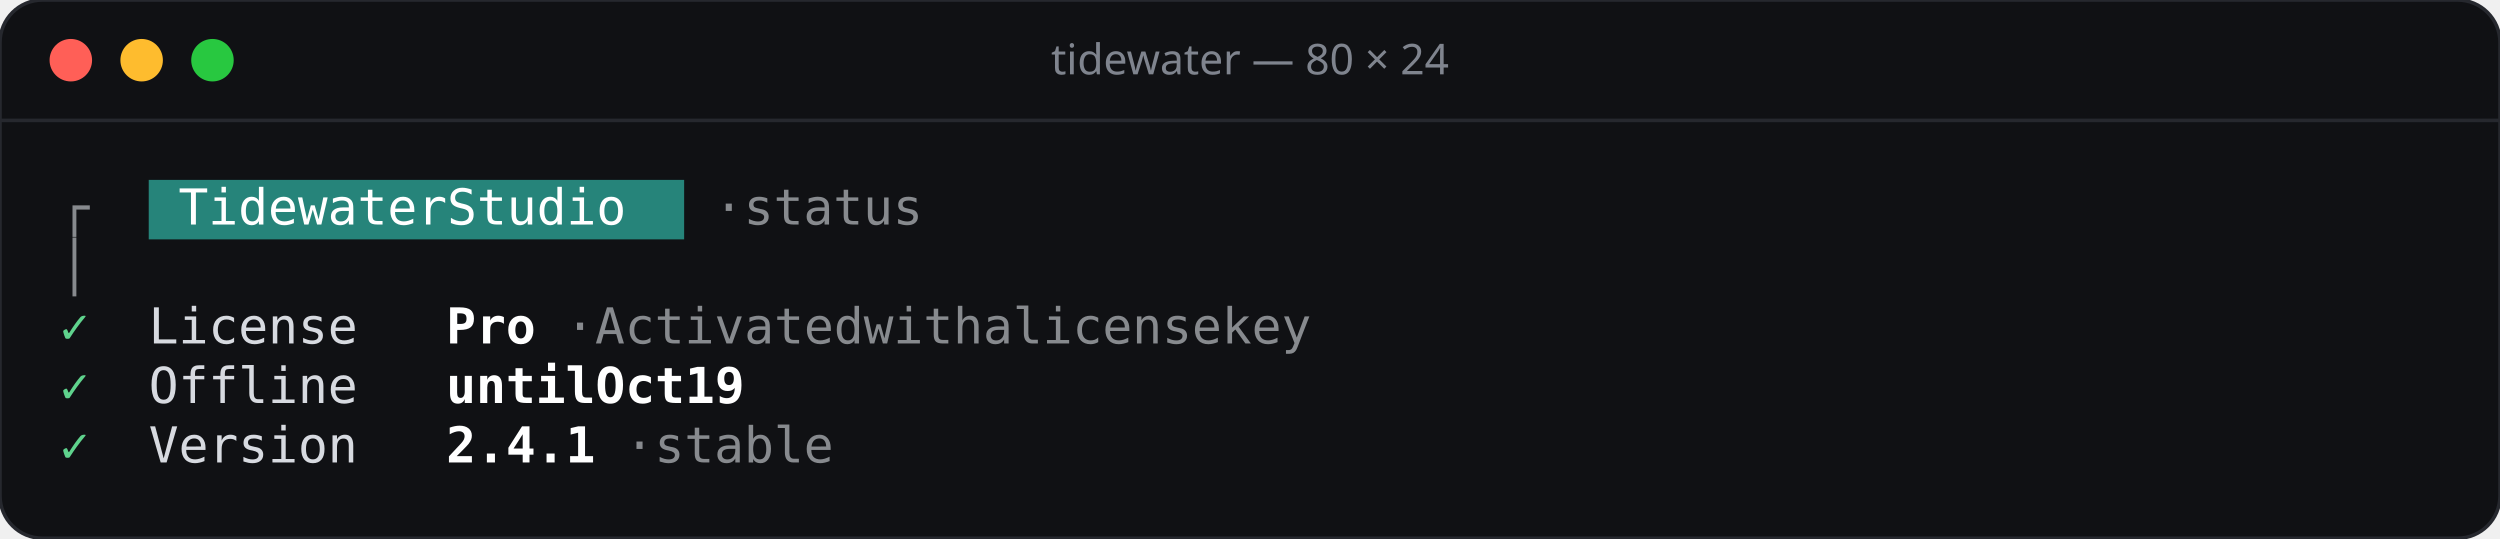
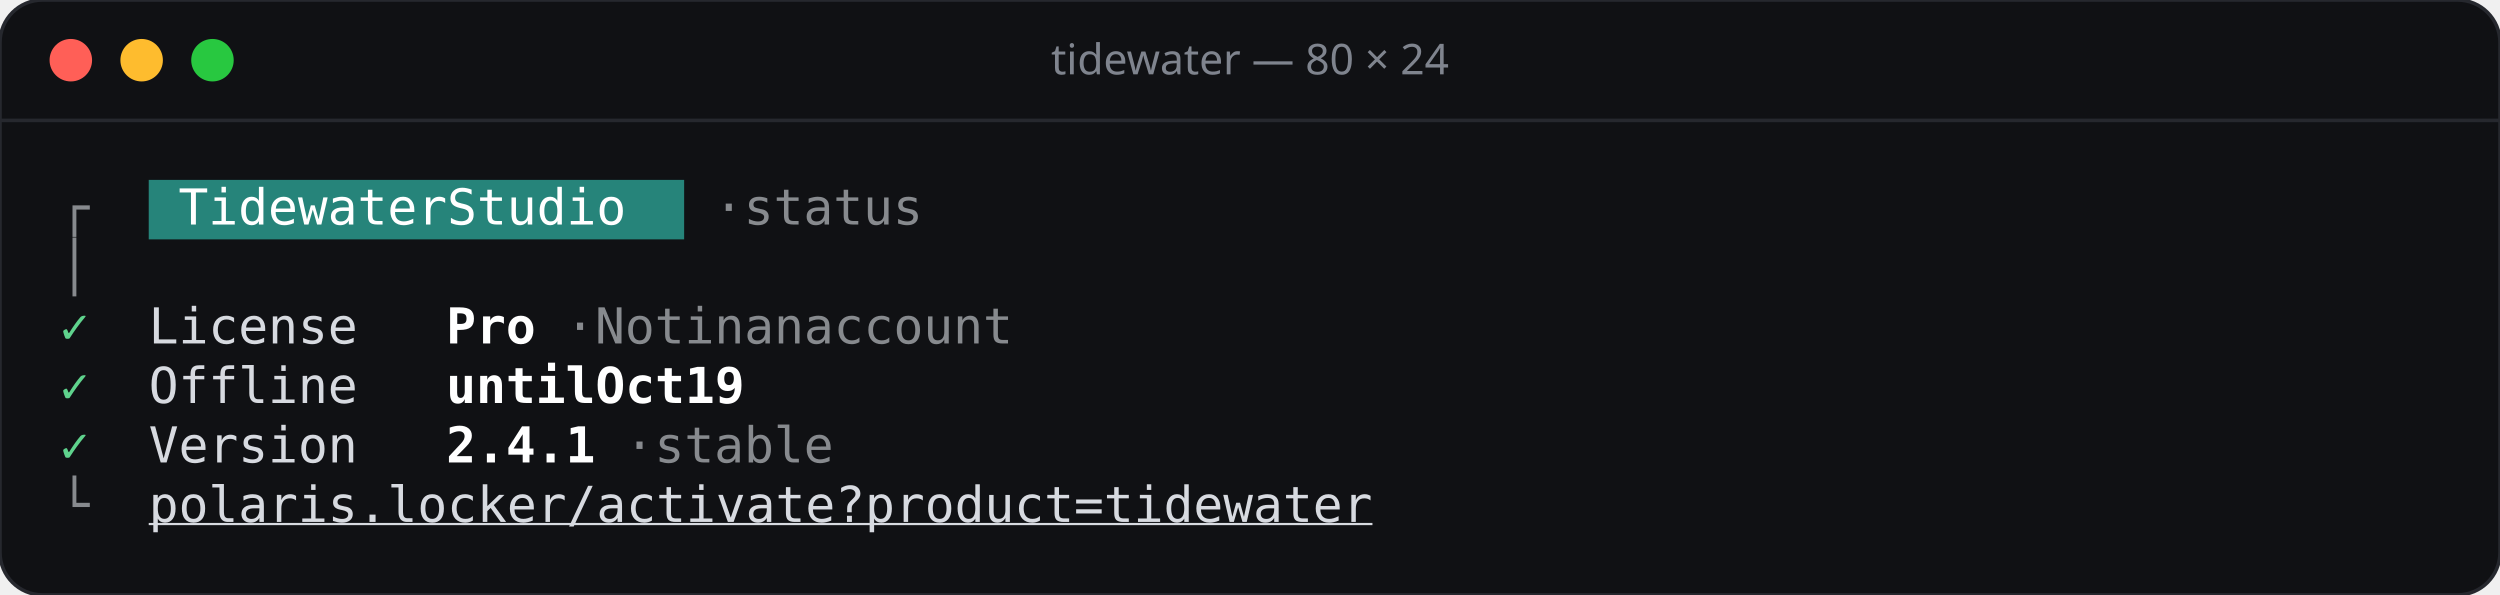
- <svg xmlns="http://www.w3.org/2000/svg" width="706" height="152" viewBox="0 0 706 152">
-   <rect width="706" height="152" rx="12" fill="#101114" stroke="#26282e" />
+ <svg xmlns="http://www.w3.org/2000/svg" width="706" height="168" viewBox="0 0 706 168">
+   <rect width="706" height="168" rx="12" fill="#101114" stroke="#26282e" />
  <line x1="0" y1="34" x2="706" y2="34" stroke="#26282e" />
  <circle cx="20" cy="17" r="6" fill="#ff5f57" />
  <circle cx="40" cy="17" r="6" fill="#febc2e" />
  <circle cx="60" cy="17" r="6" fill="#28c840" />
  <text x="353" y="21" text-anchor="middle" font-family="Rubik, system-ui, sans-serif" font-size="12" font-weight="500" fill="#7f848e">tidewater — 80 × 24</text>
  <g font-family="'JetBrains Mono', ui-monospace, monospace" font-size="14">
    <rect x="42.0" y="50.8" width="151.2" height="16.8" fill="#26847a" />
    <text x="16.8" y="63.4" fill="#878a8e">┌</text>
    <text x="50.4 58.8 67.2 75.6 84.0 92.4 100.8 109.2 117.6 134.4 142.8 151.2 159.6 168.0 176.4" y="63.4" fill="#ffffff">TidewaterStudio</text>
    <text x="201.6 218.4 226.8 235.2 243.6 252.0 260.4" y="63.4" fill="#878a8e">·status</text>
    <text x="16.8" y="80.2" fill="#878a8e">│</text>
    <text x="16.8" y="97.0" fill="#5fd38d">✓</text>
    <text x="42.0 50.4 58.8 67.2 75.6 84.0 92.4" y="97.0" fill="#d7dae0">License</text>
    <text x="126.0 134.4 142.8" y="97.0" fill="#ffffff" font-weight="600">Pro</text>
-     <text x="159.6 176.4 184.8 193.2 201.6 210.0 218.4 226.8 235.2 243.6 260.4 268.8 277.2 285.6 302.4 319.2 327.6 336.0 344.4 352.8 361.2 369.6 386.4 394.8 403.2" y="97.0" fill="#878a8e">·Activatedwithalicensekey</text>
+     <text x="159.6 176.4 184.8 193.2 210.0 218.4 235.2 243.6 260.4 268.8 277.2 285.6 294.0 302.4 310.8" y="97.0" fill="#878a8e">·Notinanaccount</text>
    <text x="16.8" y="113.8" fill="#5fd38d">✓</text>
    <text x="42.0 50.4 58.8 67.2 75.6 84.0 92.4" y="113.8" fill="#d7dae0">Offline</text>
    <text x="126.0 134.4 142.8 151.2 159.6 176.4 184.8 193.2 210.0 218.4" y="113.8" fill="#ffffff" font-weight="600">untilOct19</text>
    <text x="16.8" y="130.6" fill="#5fd38d">✓</text>
    <text x="42.0 50.4 58.8 67.2 75.6 84.0 92.4" y="130.6" fill="#d7dae0">Version</text>
    <text x="126.0 134.4 142.8 151.2 159.6" y="130.6" fill="#ffffff" font-weight="600">2.4.1</text>
    <text x="176.4 193.2 201.6 210.0 218.4 226.8 235.2" y="130.6" fill="#878a8e">·stable</text>
+     <text x="16.8" y="147.4" fill="#878a8e">└</text>
+     <text x="42.0 50.4 58.8 67.2 75.6 84.0 92.4 100.8 109.2 117.6 126.0 134.4 142.8 151.2 159.6 168.0 176.4 184.8 193.2 201.6 210.0 218.4 226.8 235.2 243.6 252.0 260.4 268.8 277.2 285.6 294.0 302.4 310.8 319.2 327.6 336.0 344.4 352.8 361.2 369.6 378.0" y="147.4" fill="#d7dae0" text-decoration="underline">polaris.locker/activate?product=tidewater</text>
  </g>
</svg>
